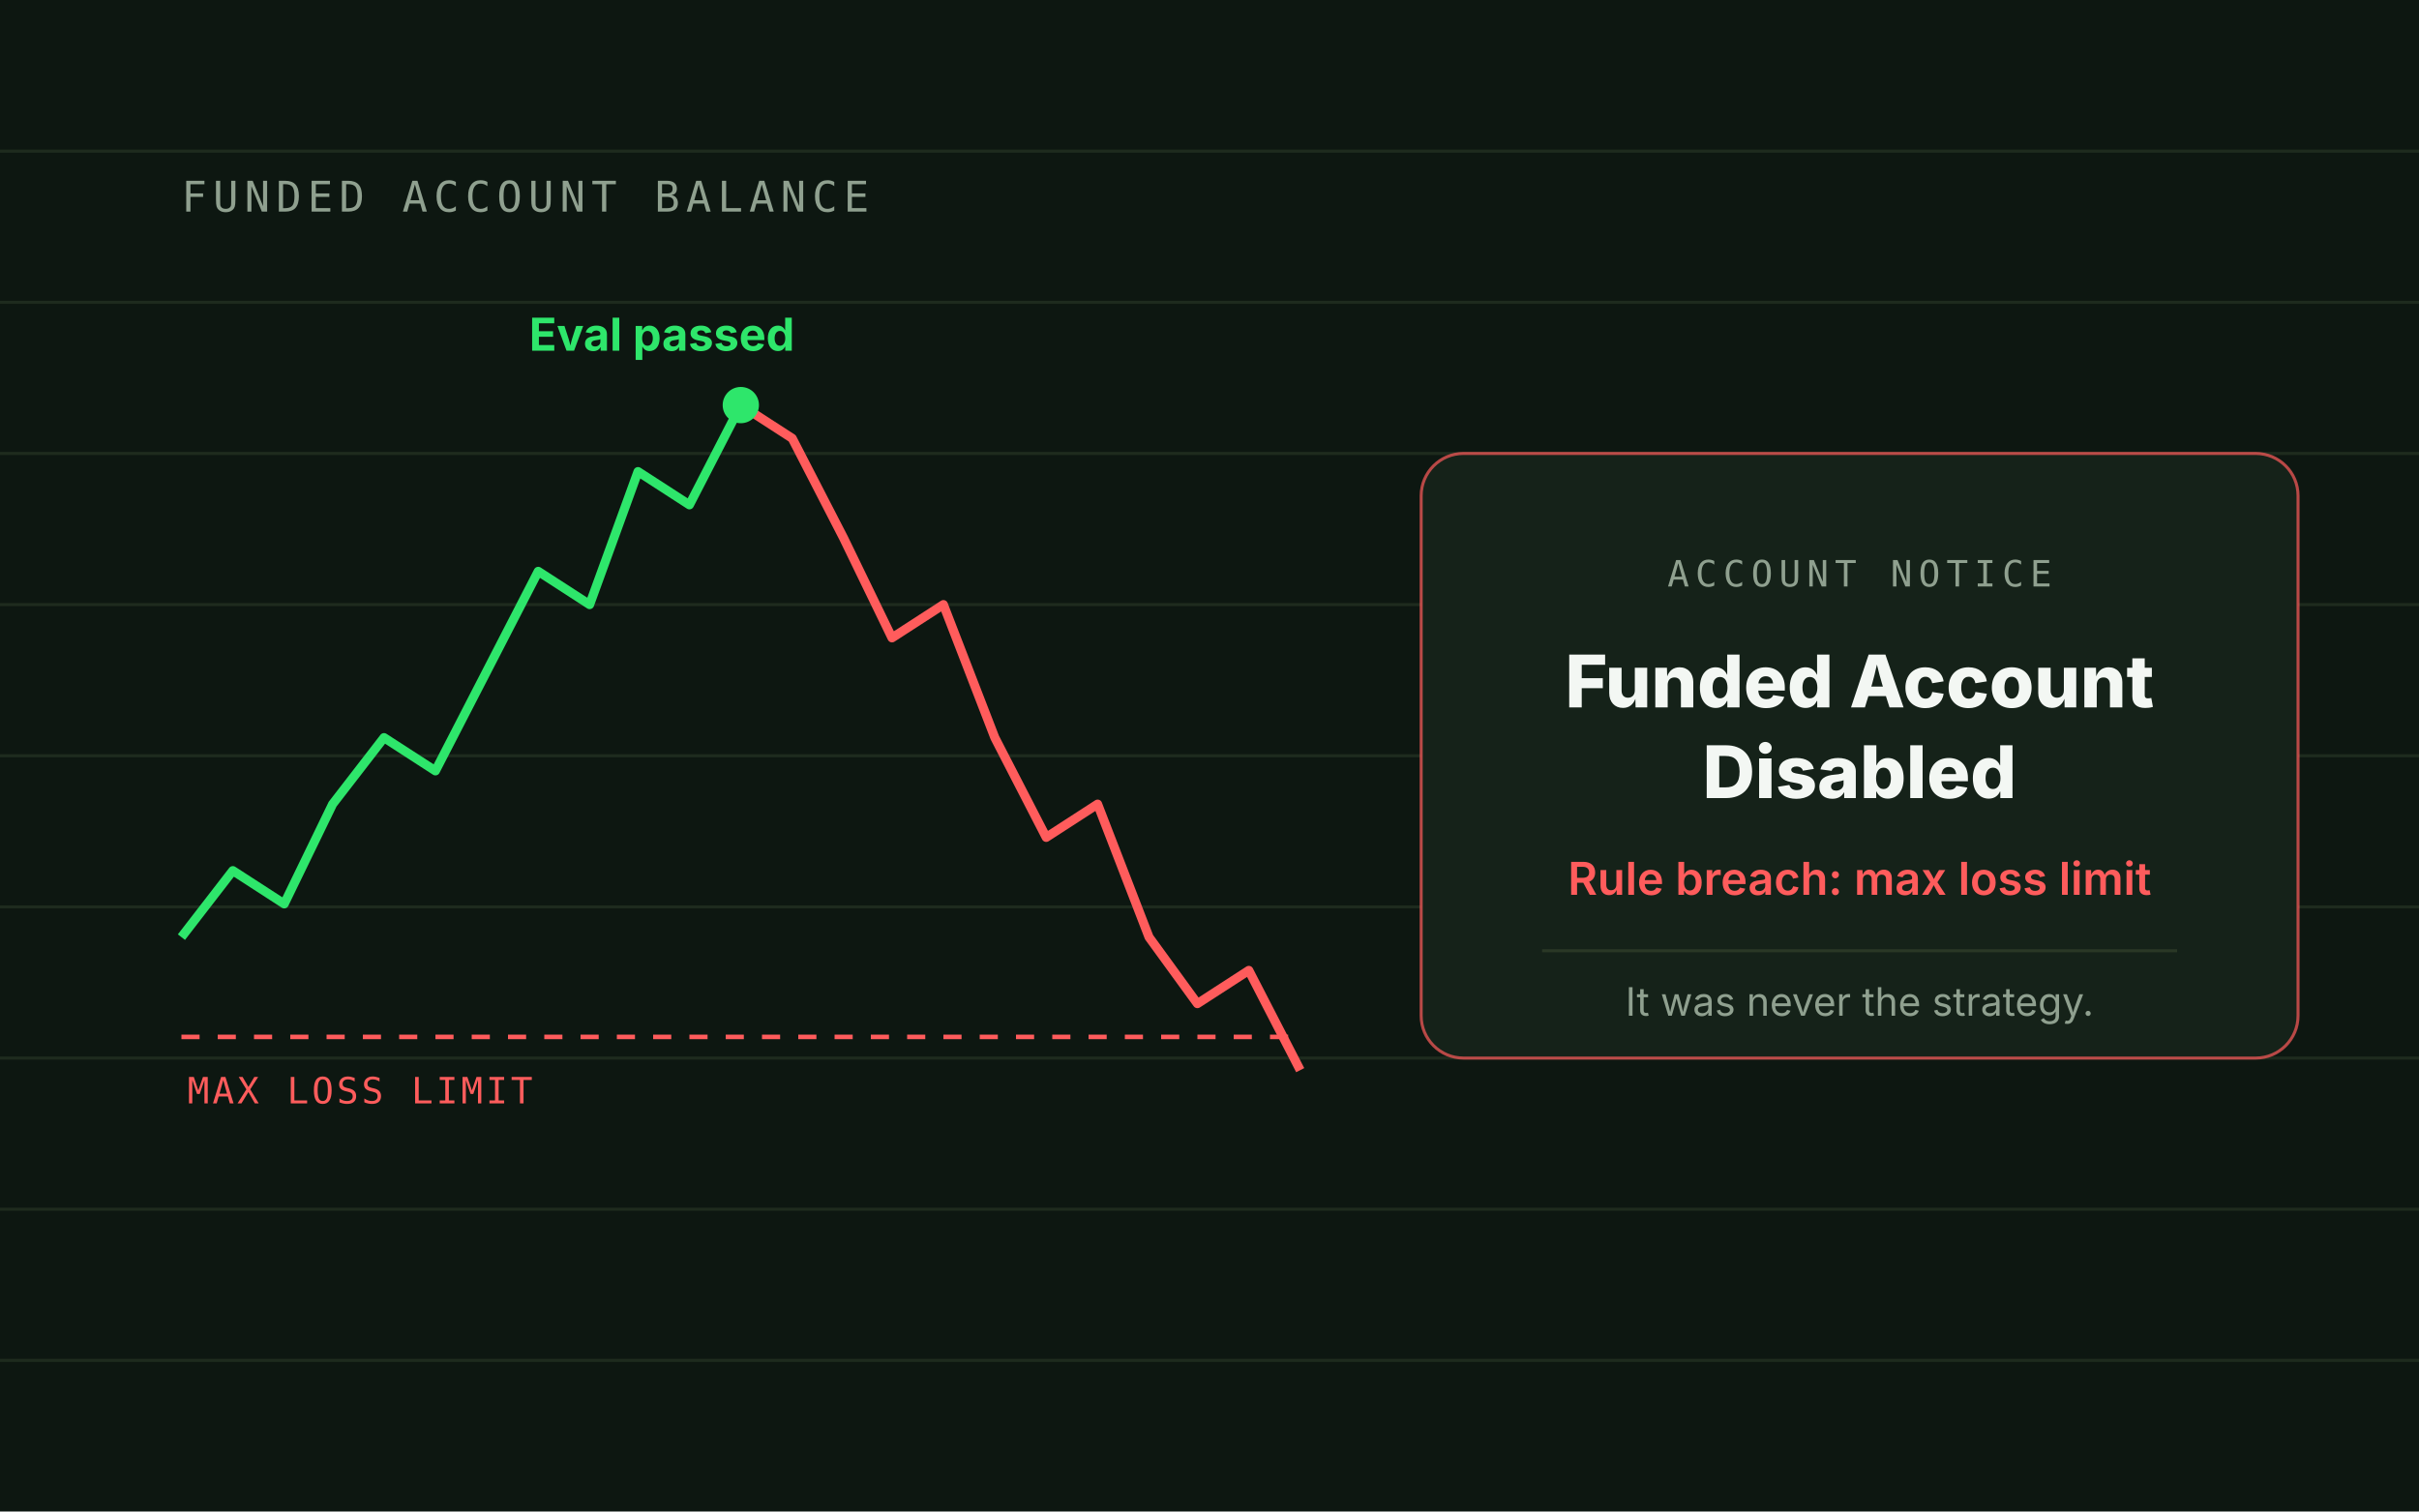
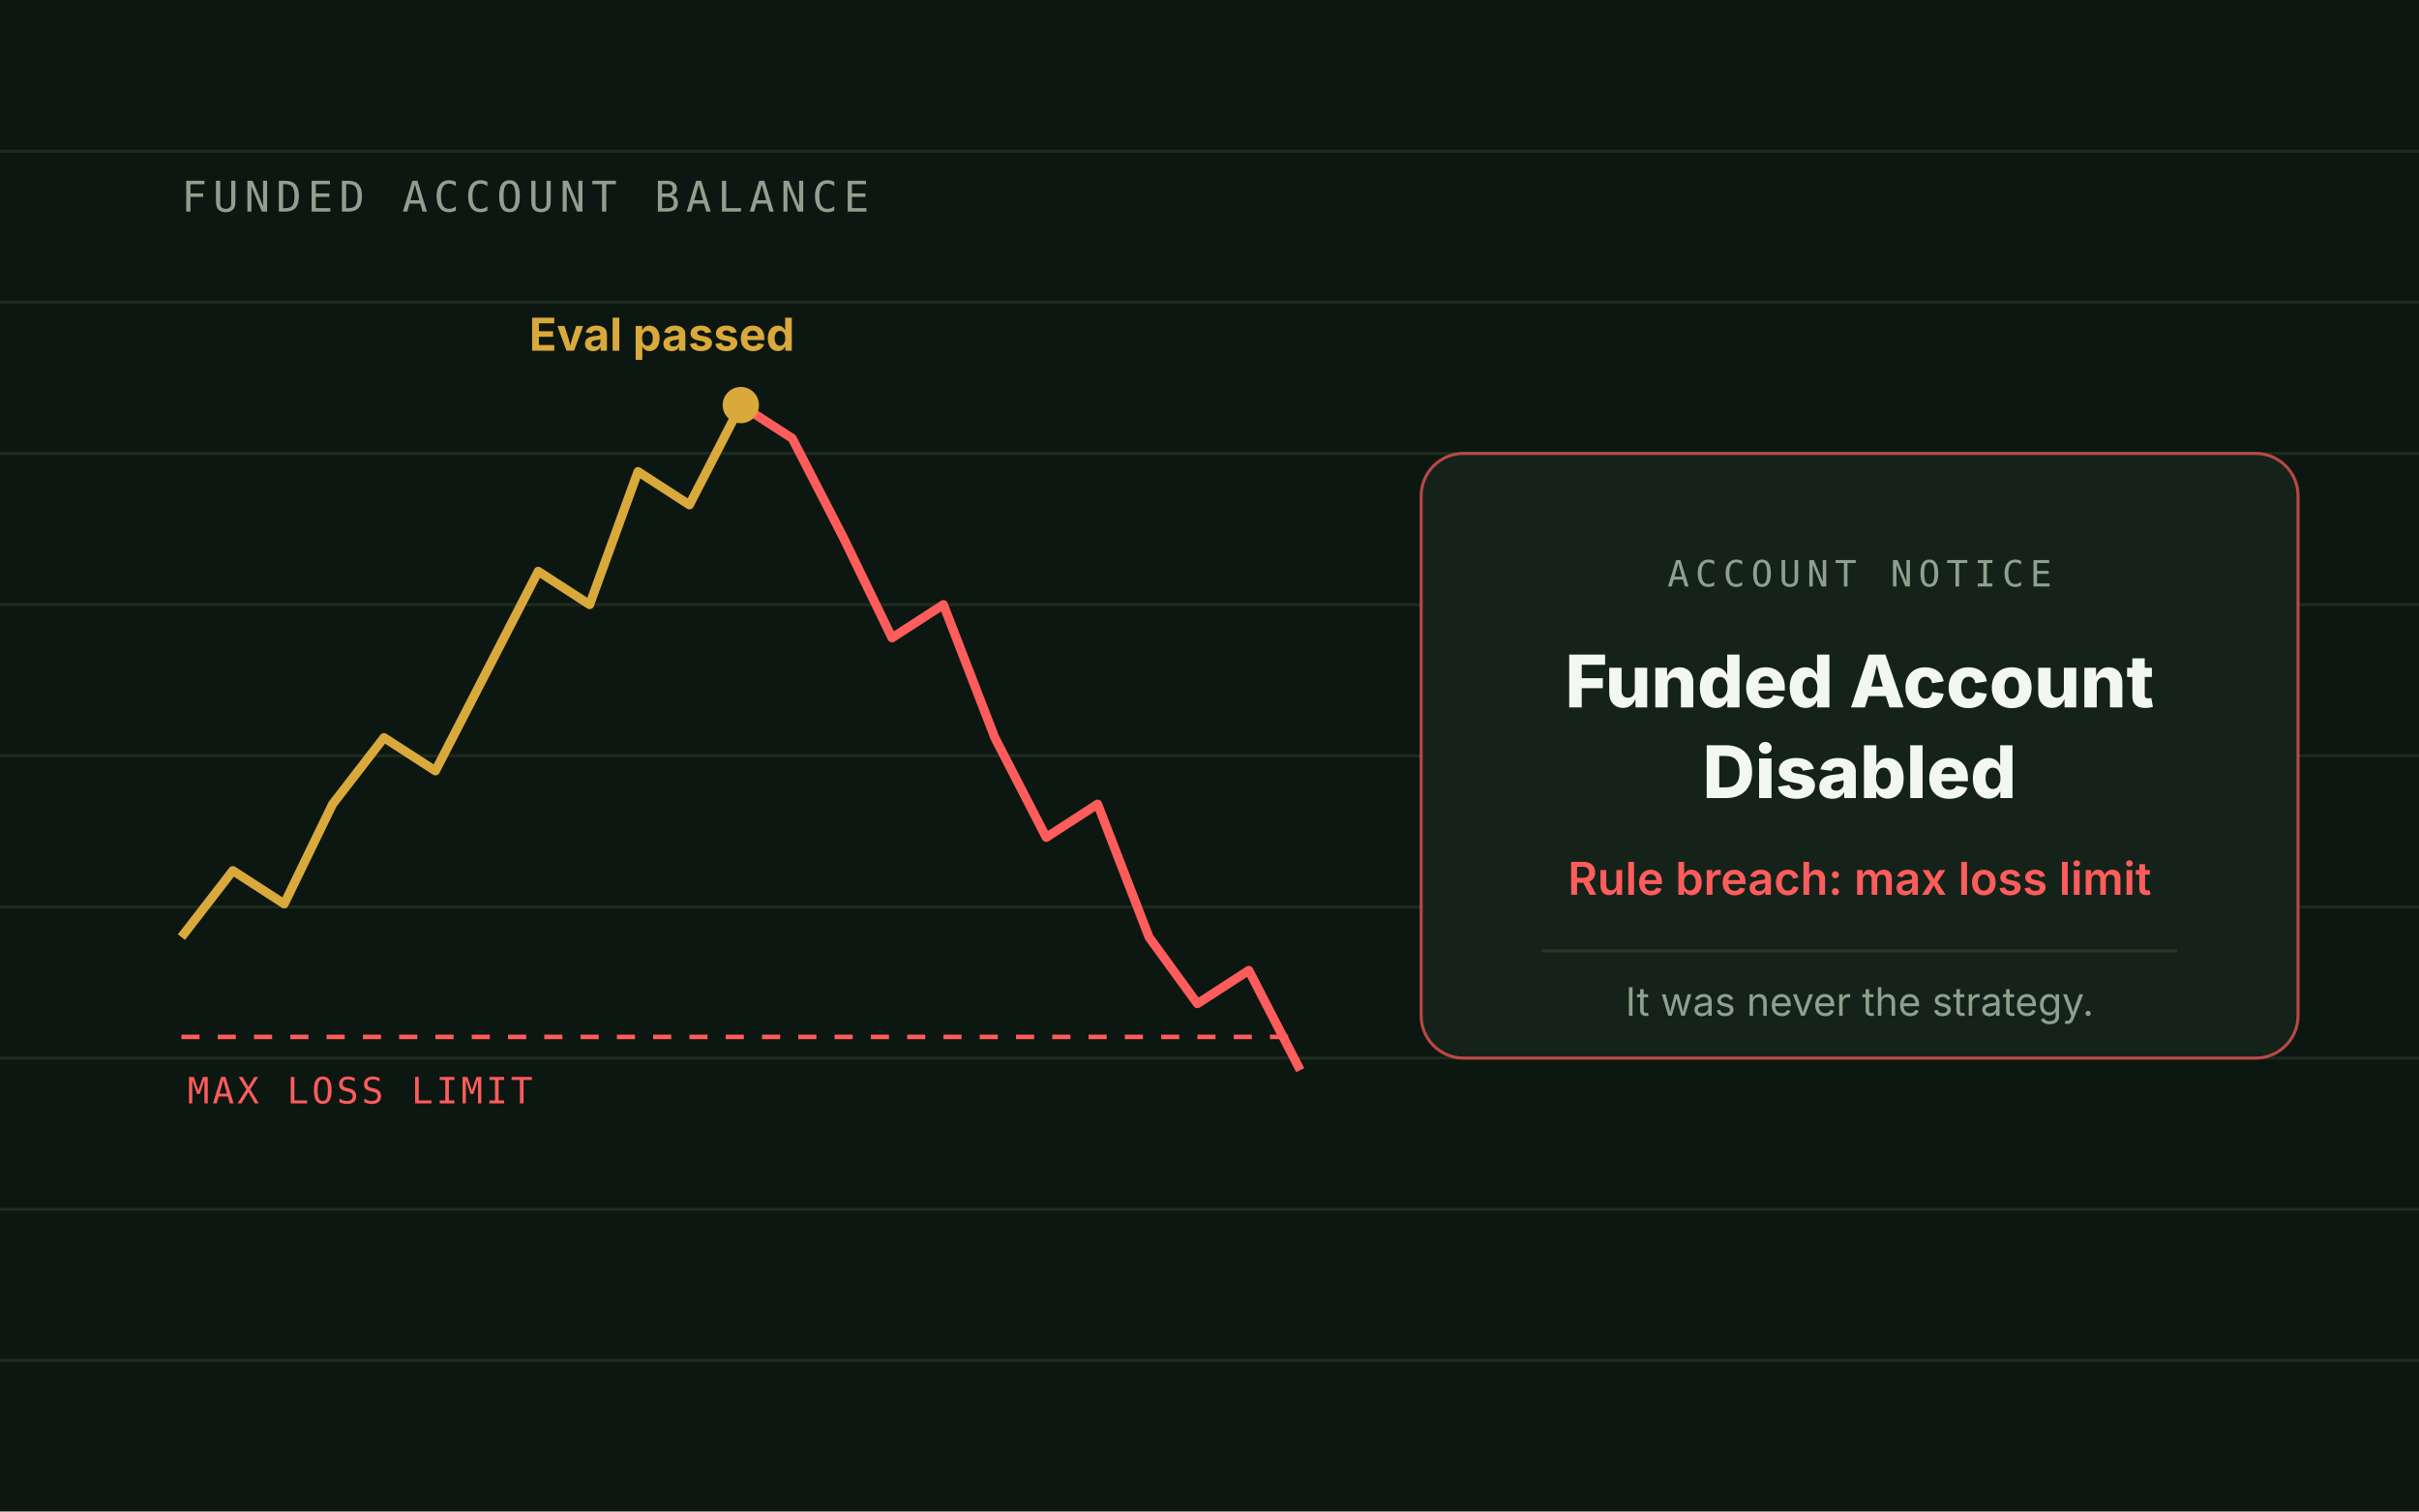
<svg xmlns="http://www.w3.org/2000/svg" viewBox="0 0 800 500">
  <rect width="800" height="500" fill="#0d1711" />
  <g stroke="#2a3826" stroke-width="1" opacity="0.6">
    <line x1="0" y1="50" x2="800" y2="50" />
    <line x1="0" y1="100" x2="800" y2="100" />
    <line x1="0" y1="150" x2="800" y2="150" />
    <line x1="0" y1="200" x2="800" y2="200" />
    <line x1="0" y1="250" x2="800" y2="250" />
    <line x1="0" y1="300" x2="800" y2="300" />
    <line x1="0" y1="350" x2="800" y2="350" />
    <line x1="0" y1="400" x2="800" y2="400" />
    <line x1="0" y1="450" x2="800" y2="450" />
  </g>
  <text x="60" y="70" fill="#8fa08f" font-family="'JetBrains Mono', Menlo, monospace" font-size="14" letter-spacing="2">FUNDED ACCOUNT BALANCE</text>
-   <polyline points="60,310 77,288 94,299 110,266 127,244 144,255 161,222 178,189 195,200 211,156 228,167 245,134" fill="none" stroke="#2ee66b" stroke-width="3" stroke-linejoin="round" />
+   <polyline points="60,310 77,288 94,299 110,266 127,244 144,255 161,222 178,189 195,200 211,156 228,167 245,134" fill="none" stroke="#d9a93b" stroke-width="3" stroke-linejoin="round" />
  <polyline points="245,134 262,145 279,178 295,211 312,200 329,244 346,277 363,266 380,310 396,332 413,321 430,354" fill="none" stroke="#ff5c5c" stroke-width="3" stroke-linejoin="round" />
-   <circle cx="245" cy="134" r="6" fill="#2ee66b" />
-   <text x="175" y="116" fill="#2ee66b" font-family="Inter, -apple-system, Helvetica, Arial, sans-serif" font-size="15" font-weight="700">Eval passed</text>
+   <circle cx="245" cy="134" r="6" fill="#d9a93b" />
+   <text x="175" y="116" fill="#d9a93b" font-family="Inter, -apple-system, Helvetica, Arial, sans-serif" font-size="15" font-weight="700">Eval passed</text>
  <line x1="60" y1="343" x2="430" y2="343" stroke="#ff5c5c" stroke-width="1.5" stroke-dasharray="6 6" />
  <text x="62" y="365" fill="#ff5c5c" font-family="'JetBrains Mono', Menlo, monospace" font-size="12" letter-spacing="1">MAX LOSS LIMIT</text>
  <g transform="translate(470 150)">
    <rect width="290" height="200" rx="14" fill="#152219" stroke="#ff5c5c" stroke-opacity="0.7" />
    <text x="145" y="44" text-anchor="middle" fill="#8fa08f" font-family="'JetBrains Mono', Menlo, monospace" font-size="12" letter-spacing="2">ACCOUNT NOTICE</text>
    <text x="145" y="84" text-anchor="middle" fill="#f3f7f3" font-family="Inter, -apple-system, Helvetica, Arial, sans-serif" font-size="24" font-weight="800">Funded Account</text>
    <text x="145" y="114" text-anchor="middle" fill="#f3f7f3" font-family="Inter, -apple-system, Helvetica, Arial, sans-serif" font-size="24" font-weight="800">Disabled</text>
    <text x="145" y="146" text-anchor="middle" fill="#ff5c5c" font-family="Inter, -apple-system, Helvetica, Arial, sans-serif" font-size="15" font-weight="600">Rule breach: max loss limit</text>
    <rect x="40" y="164" width="210" height="1" fill="#2a3826" />
    <text x="145" y="186" text-anchor="middle" fill="#8fa08f" font-family="Inter, -apple-system, Helvetica, Arial, sans-serif" font-size="13">It was never the strategy.</text>
  </g>
</svg>
